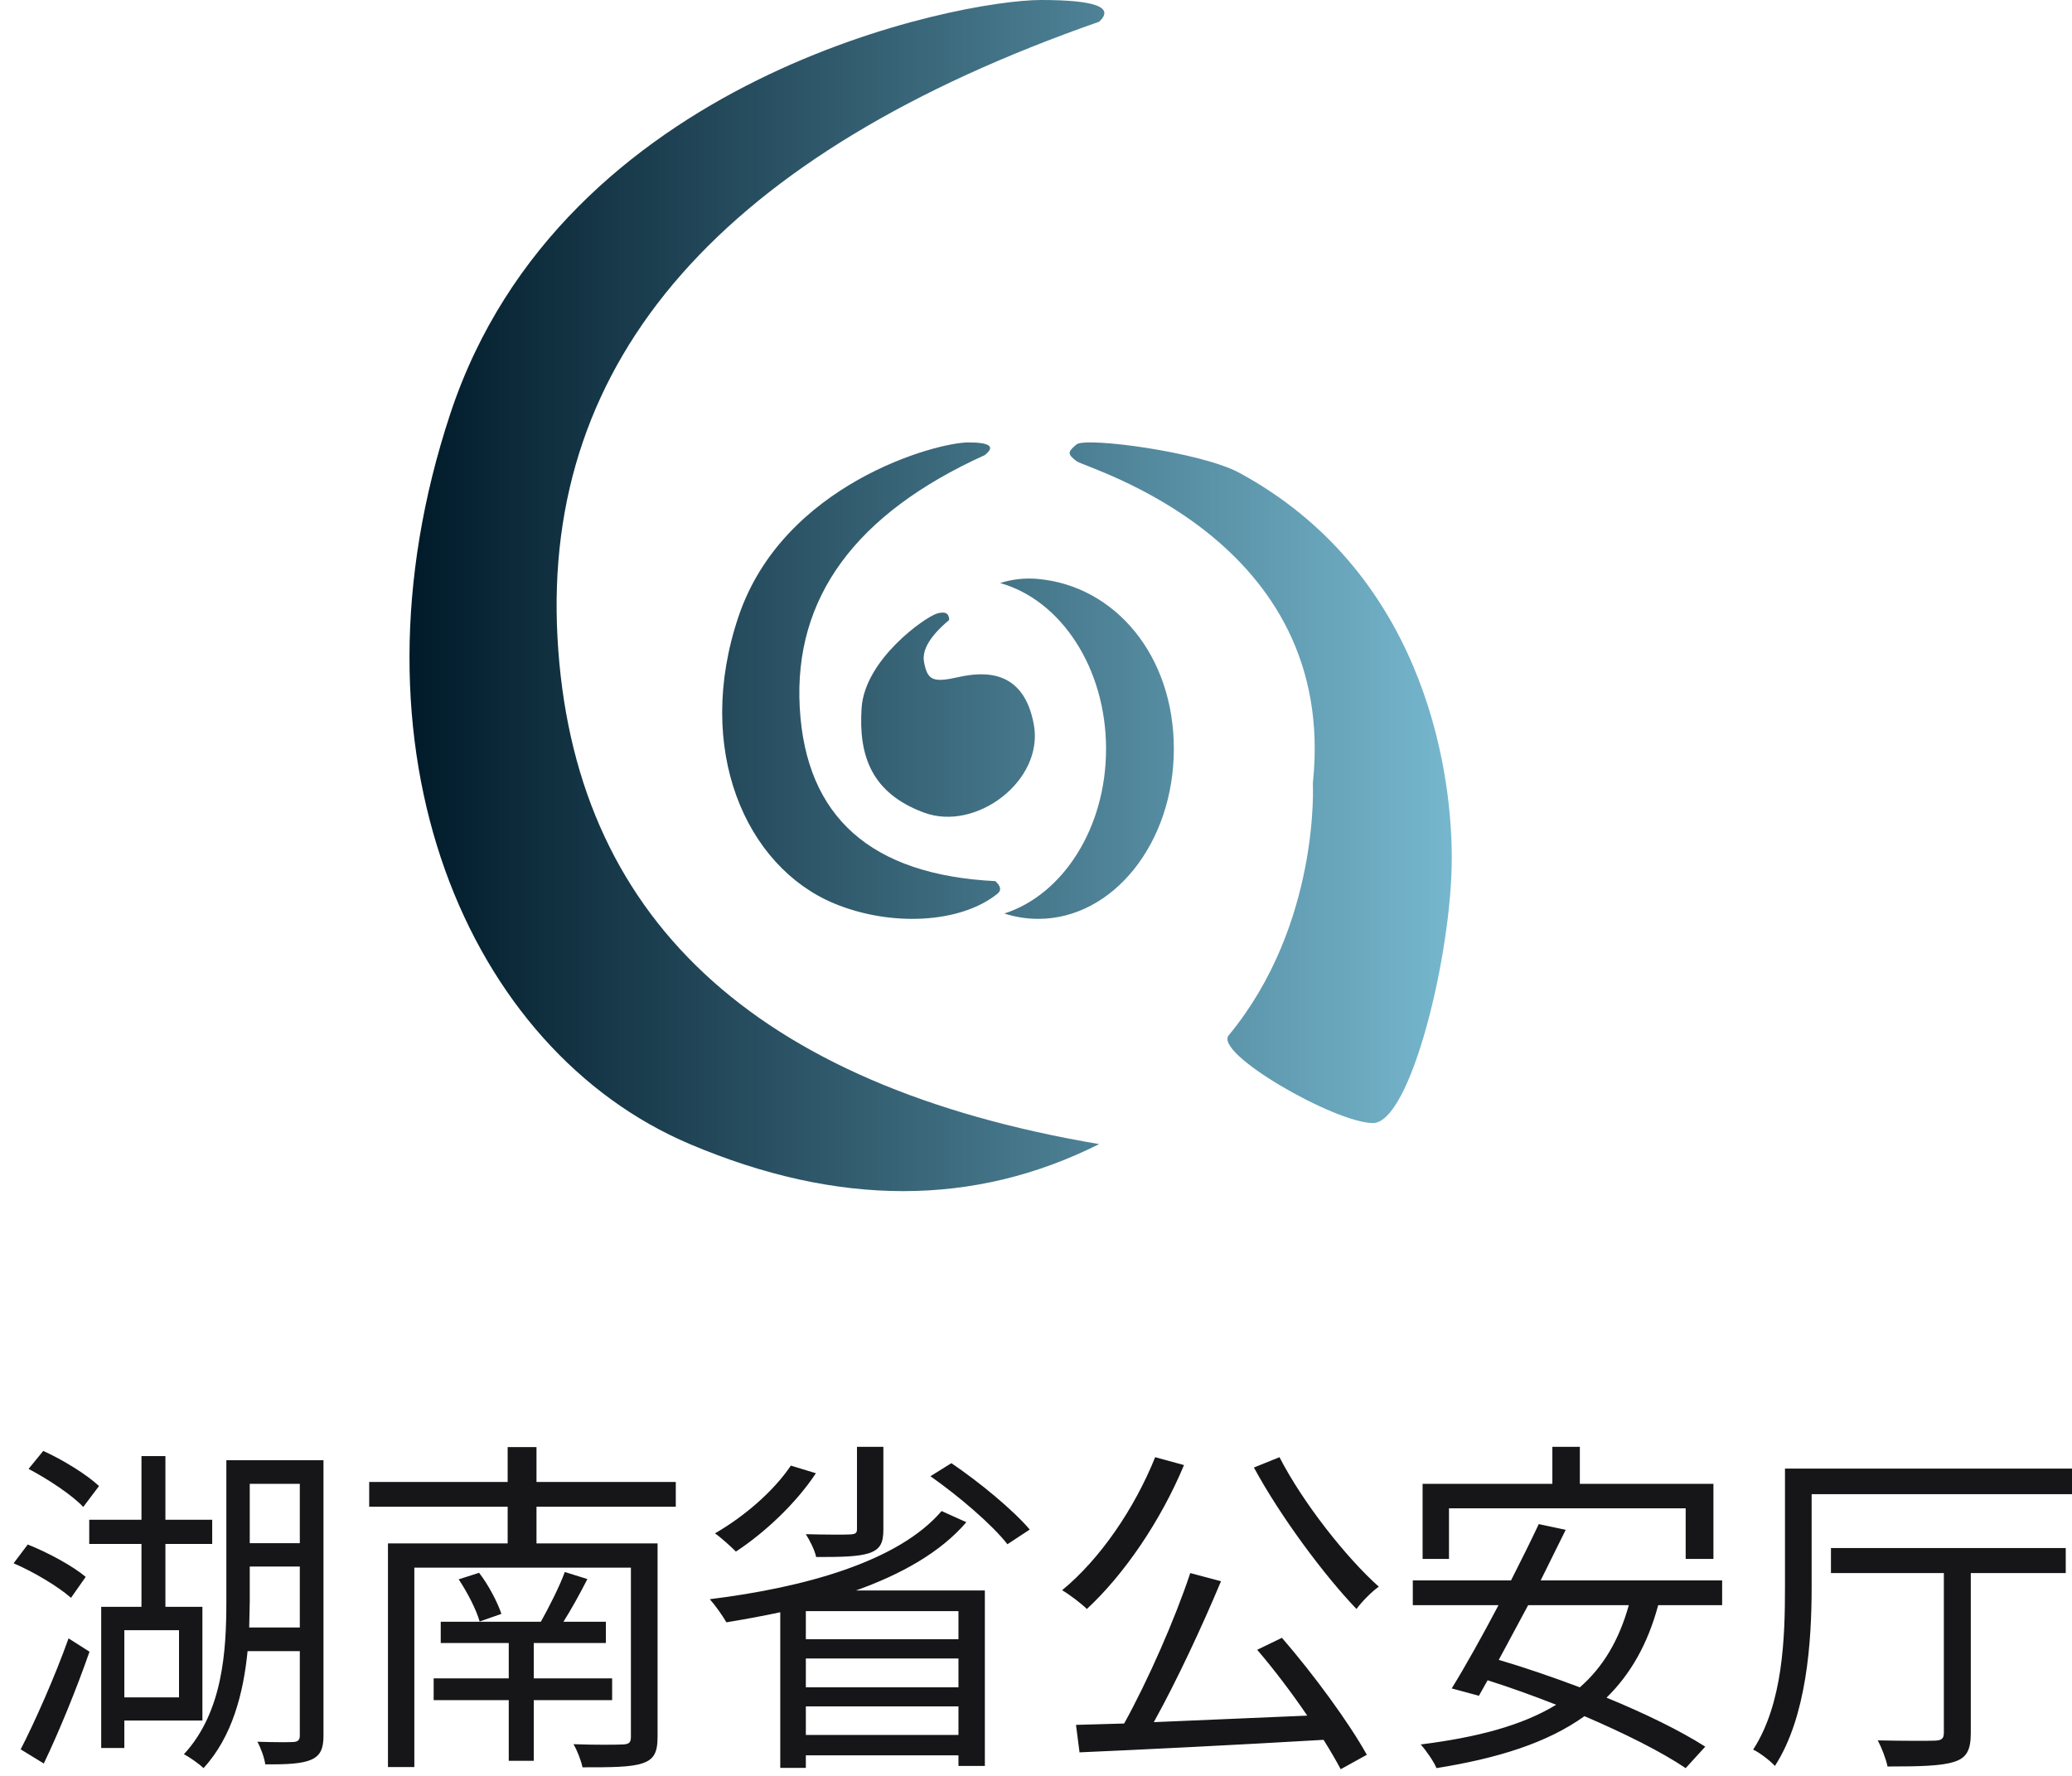
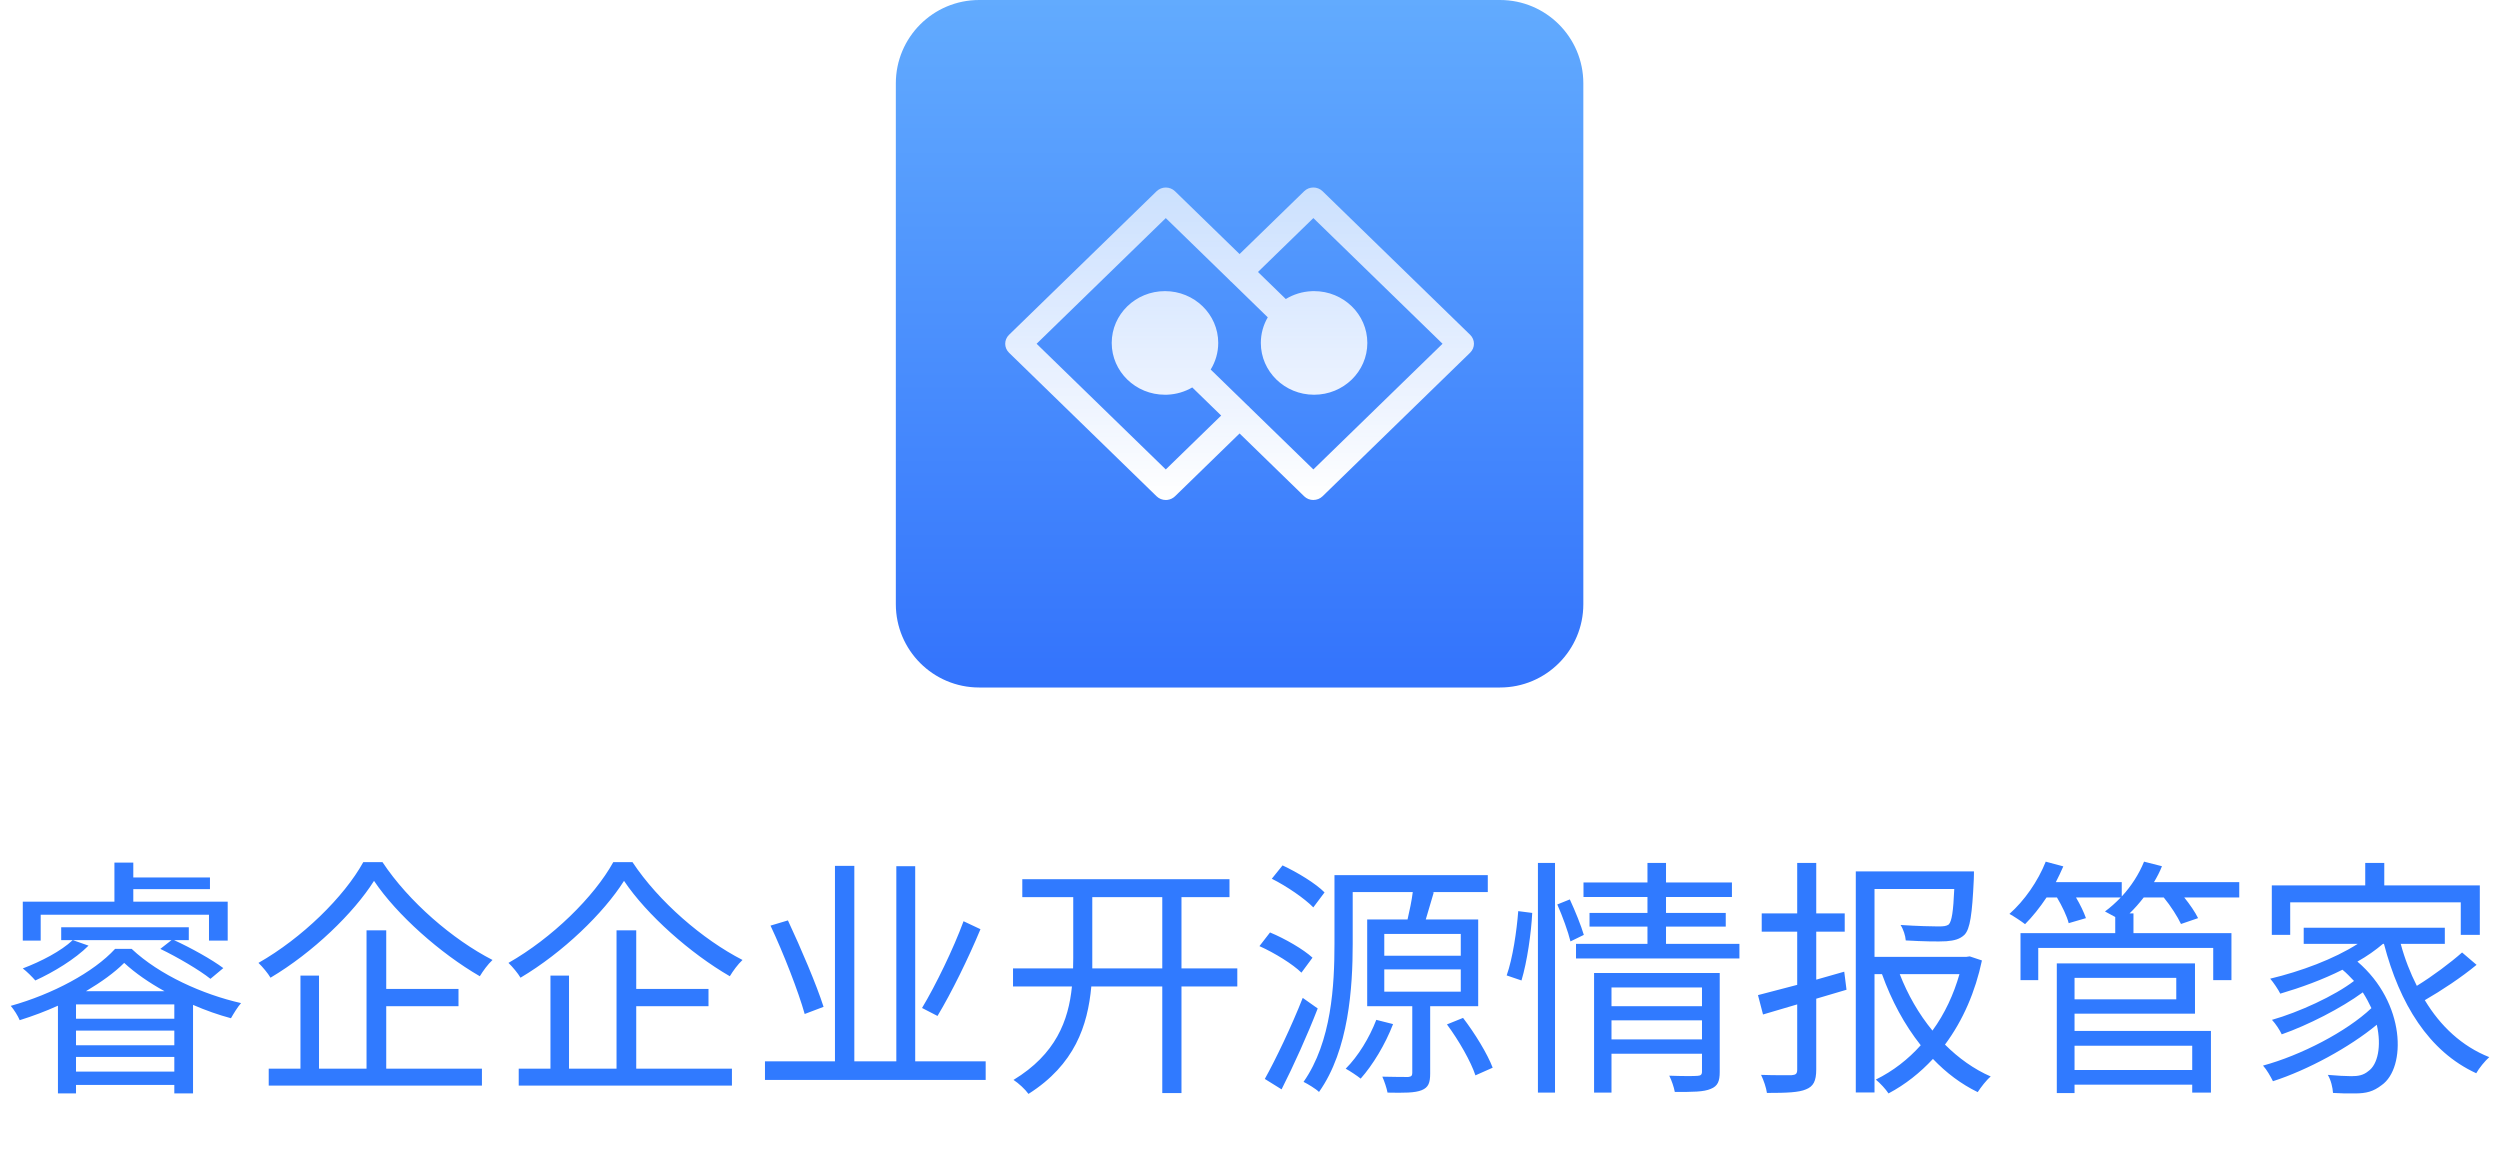
- <svg xmlns="http://www.w3.org/2000/svg" width="119px" height="102px" viewBox="0 0 119 102" version="1.1">
+ <svg xmlns="http://www.w3.org/2000/svg" width="240px" height="111px" viewBox="0 0 240 111" version="1.1">
  <defs>
-     <linearGradient x1="0%" y1="59.766%" x2="100%" y2="59.766%" id="linearGradient-1">
-       <stop stop-color="#001A29" offset="0%" />
-       <stop stop-color="#76B7CE" offset="100%" />
+     <linearGradient x1="50%" y1="0%" x2="50%" y2="100%" id="linearGradient-1">
+       <stop stop-color="#62ABFE" offset="0%" />
+       <stop stop-color="#3373FC" offset="100%" />
+     </linearGradient>
+     <linearGradient x1="50%" y1="0%" x2="50%" y2="100%" id="linearGradient-2">
+       <stop stop-color="#FFFFFF" stop-opacity="0.698" offset="0%" />
+       <stop stop-color="#FFFFFF" offset="100%" />
    </linearGradient>
  </defs>
-   <g id="vvv" stroke="none" stroke-width="1" fill="none" fill-rule="evenodd">
-     <g id="0-1zhuc" transform="translate(-134, -127)">
-       <g id="编组" transform="translate(134, 127)">
-         <text id="text3" font-family="FZZCHJW--GB1-0, FZZhengHeiS-B-GB" font-size="20" font-weight="normal" fill="#161619">
-           <tspan x="0" y="99.914">湖南省公安厅</tspan>
-         </text>
-         <g id="编组-3备份" transform="translate(22.5, 0)" fill="url(#linearGradient-1)">
-           <g id="编组-4" transform="translate(0.551724, 0)">
-             <path d="M40.073,1.249 C18.467,8.794 8.097,20.582 8.966,36.614 C9.834,52.645 20.203,62.345 40.073,65.713 C32.904,69.314 25.07,69.314 16.569,65.713 C3.819,60.311 -3.601,43.094 2.819,23.737 C9.239,4.38 32.049,0 36.735,0 C39.859,0 40.972,0.416 40.073,1.249 Z M33.498,26.144 C26.072,29.509 22.533,34.339 22.879,40.633 C23.226,46.928 26.97,50.253 34.112,50.609 C34.432,50.898 34.474,51.138 34.238,51.329 C32.086,53.067 28.05,53.222 24.853,51.89 C19.763,49.769 16.802,43.008 19.364,35.408 C21.927,27.808 30.697,25.411 32.567,25.411 C33.814,25.411 34.125,25.655 33.498,26.144 Z M38.777,25.525 C39.296,25.088 45.919,25.962 48.127,27.157 C58.47,32.769 60.328,43.738 60.328,49.281 C60.328,54.823 57.962,64.504 55.8,64.504 C53.637,64.504 46.552,60.455 47.536,59.441 C52.768,53.087 52.351,45 52.348,44.993 C53.847,30.916 39.321,26.906 38.777,26.488 C38.234,26.071 38.259,25.962 38.777,25.525 Z M34.632,52.469 C37.99,51.385 40.472,47.563 40.472,43.015 C40.472,38.357 37.87,34.461 34.388,33.488 C35.08,33.269 35.814,33.183 36.579,33.254 C40.975,33.661 44.365,37.624 44.365,43.015 C44.365,48.406 40.879,52.776 36.579,52.776 C35.907,52.776 35.254,52.67 34.632,52.469 Z M31.461,35.61 C30.368,36.526 29.887,37.333 30.019,38.031 C30.217,39.079 30.528,39.219 31.991,38.891 C33.454,38.564 35.746,38.421 36.326,41.627 C36.905,44.834 33.015,47.784 30.019,46.674 C27.022,45.564 26.246,43.437 26.433,40.657 C26.62,37.878 30.071,35.445 30.766,35.238 C31.23,35.101 31.461,35.225 31.461,35.61 Z" id="形状结合" />
-           </g>
+   <g id="页面-1" stroke="none" stroke-width="1" fill="none" fill-rule="evenodd">
+     <g id="编组-14">
+       <text id="睿企企业开源情报管家备份" font-family="PingFangSC-Medium, PingFang SC" font-size="24" font-weight="400" fill="#307AFF">
+         <tspan x="0" y="103">睿企企业开源情报管家</tspan>
+       </text>
+       <g id="编组-13备份" transform="translate(86, 0)">
+         <g id="管家" fill="url(#linearGradient-1)">
+           <rect id="矩形" x="0" y="0" width="66" height="66" rx="8" />
        </g>
+         <path d="M40.965,18.355 L40.967,18.357 L55.133,32.139 C55.621,32.613 55.622,33.382 55.135,33.856 L55.133,33.858 L40.967,47.641 C40.733,47.869 40.415,47.997 40.083,47.997 L40.083,48 C39.752,48.001 39.434,47.873 39.2,47.644 L32.999,41.612 L26.8,47.644 C26.599,47.839 26.337,47.961 26.058,47.992 L25.917,48 C25.585,48.001 25.267,47.873 25.033,47.644 L10.867,33.861 C10.379,33.388 10.378,32.619 10.865,32.144 L10.867,32.142 L25.033,18.36 C25.52,17.885 26.31,17.884 26.798,18.358 L26.8,18.36 L32.998,24.389 L39.2,18.357 C39.687,17.882 40.477,17.881 40.965,18.355 Z M40.083,20.935 L34.765,26.109 L37.436,28.707 C38.164,28.262 39.016,27.991 39.93,27.953 L40.152,27.948 C42.975,27.948 45.264,30.175 45.264,32.922 C45.264,35.669 42.975,37.895 40.152,37.895 C37.328,37.895 35.04,35.669 35.04,32.922 C35.04,32.028 35.282,31.189 35.706,30.464 L32.219,27.069 C32.183,27.042 32.149,27.013 32.116,26.981 C32.08,26.946 32.046,26.91 32.015,26.872 L25.915,20.937 L13.514,33.002 L25.915,45.067 L31.233,39.893 L28.457,37.194 C27.751,37.605 26.933,37.855 26.059,37.891 L25.837,37.895 C23.014,37.895 20.725,35.669 20.725,32.922 C20.725,30.175 23.014,27.948 25.837,27.948 C28.661,27.948 30.95,30.175 30.95,32.922 C30.95,33.855 30.685,34.729 30.226,35.475 L33.772,38.924 C33.81,38.953 33.848,38.985 33.884,39.019 C33.923,39.057 33.959,39.097 33.992,39.138 L40.083,45.065 L52.484,33 L40.083,20.935 Z" id="形状" fill="url(#linearGradient-2)" fill-rule="nonzero" />
      </g>
    </g>
  </g>
</svg>
